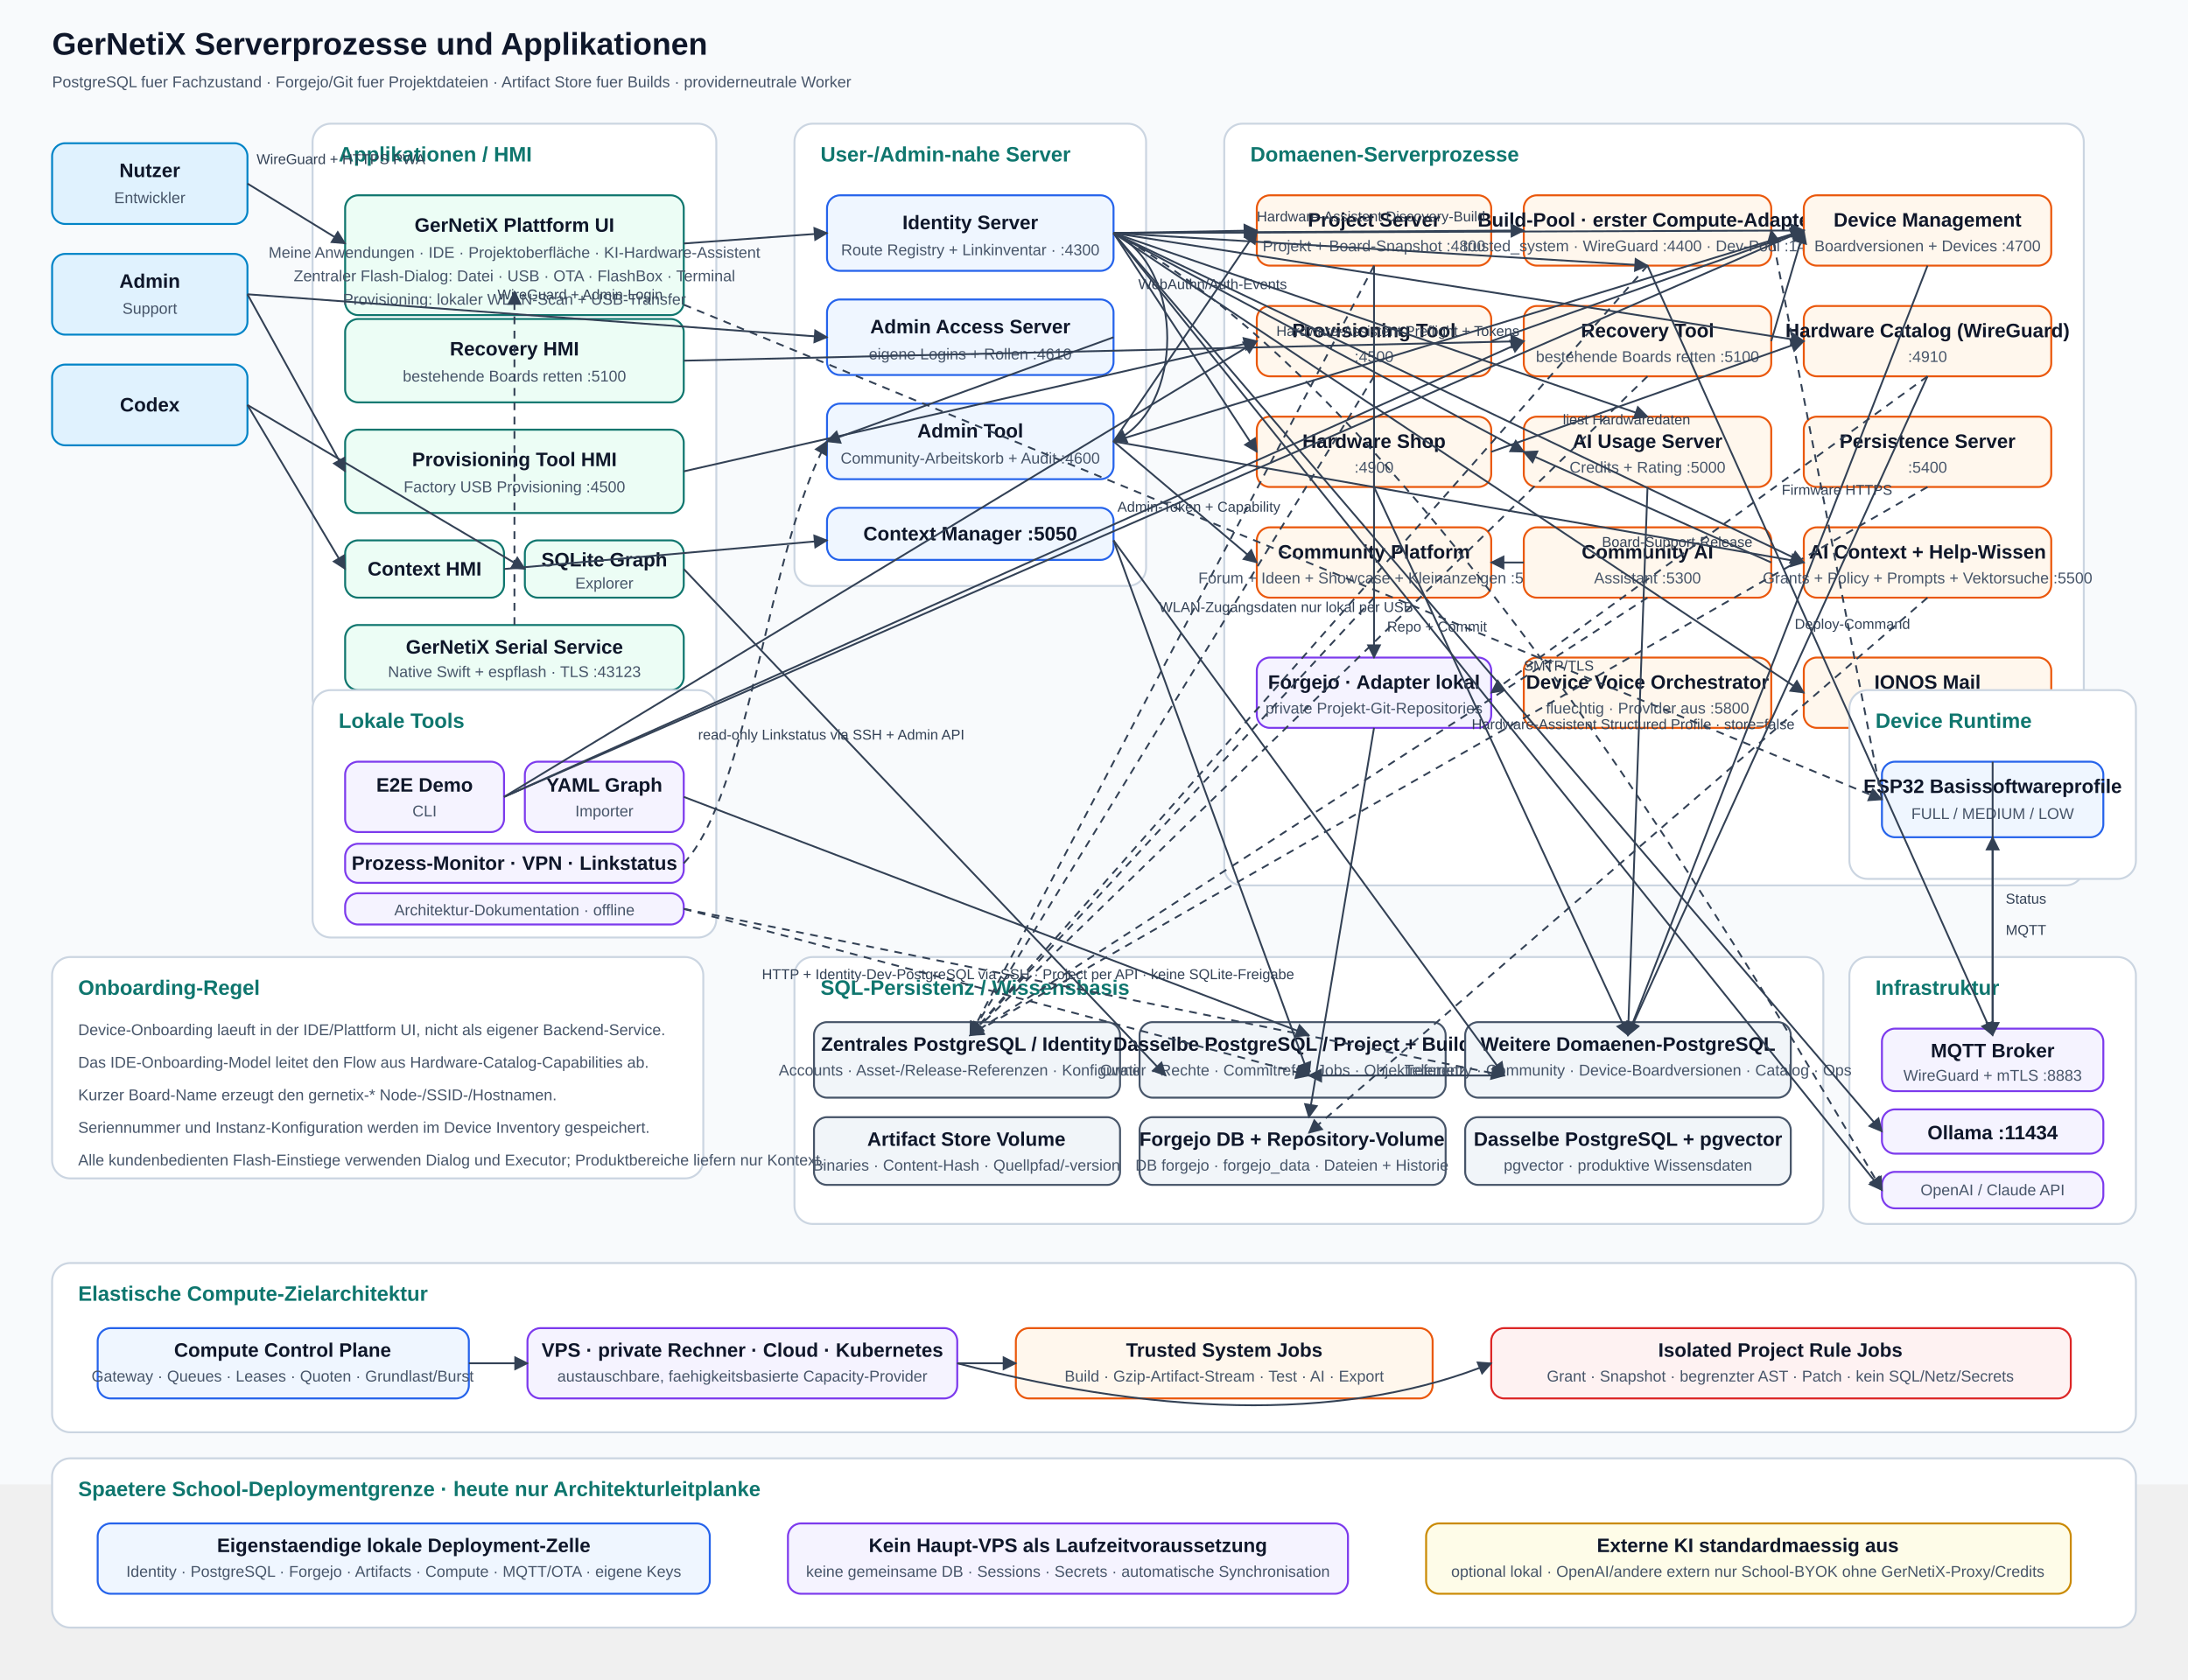
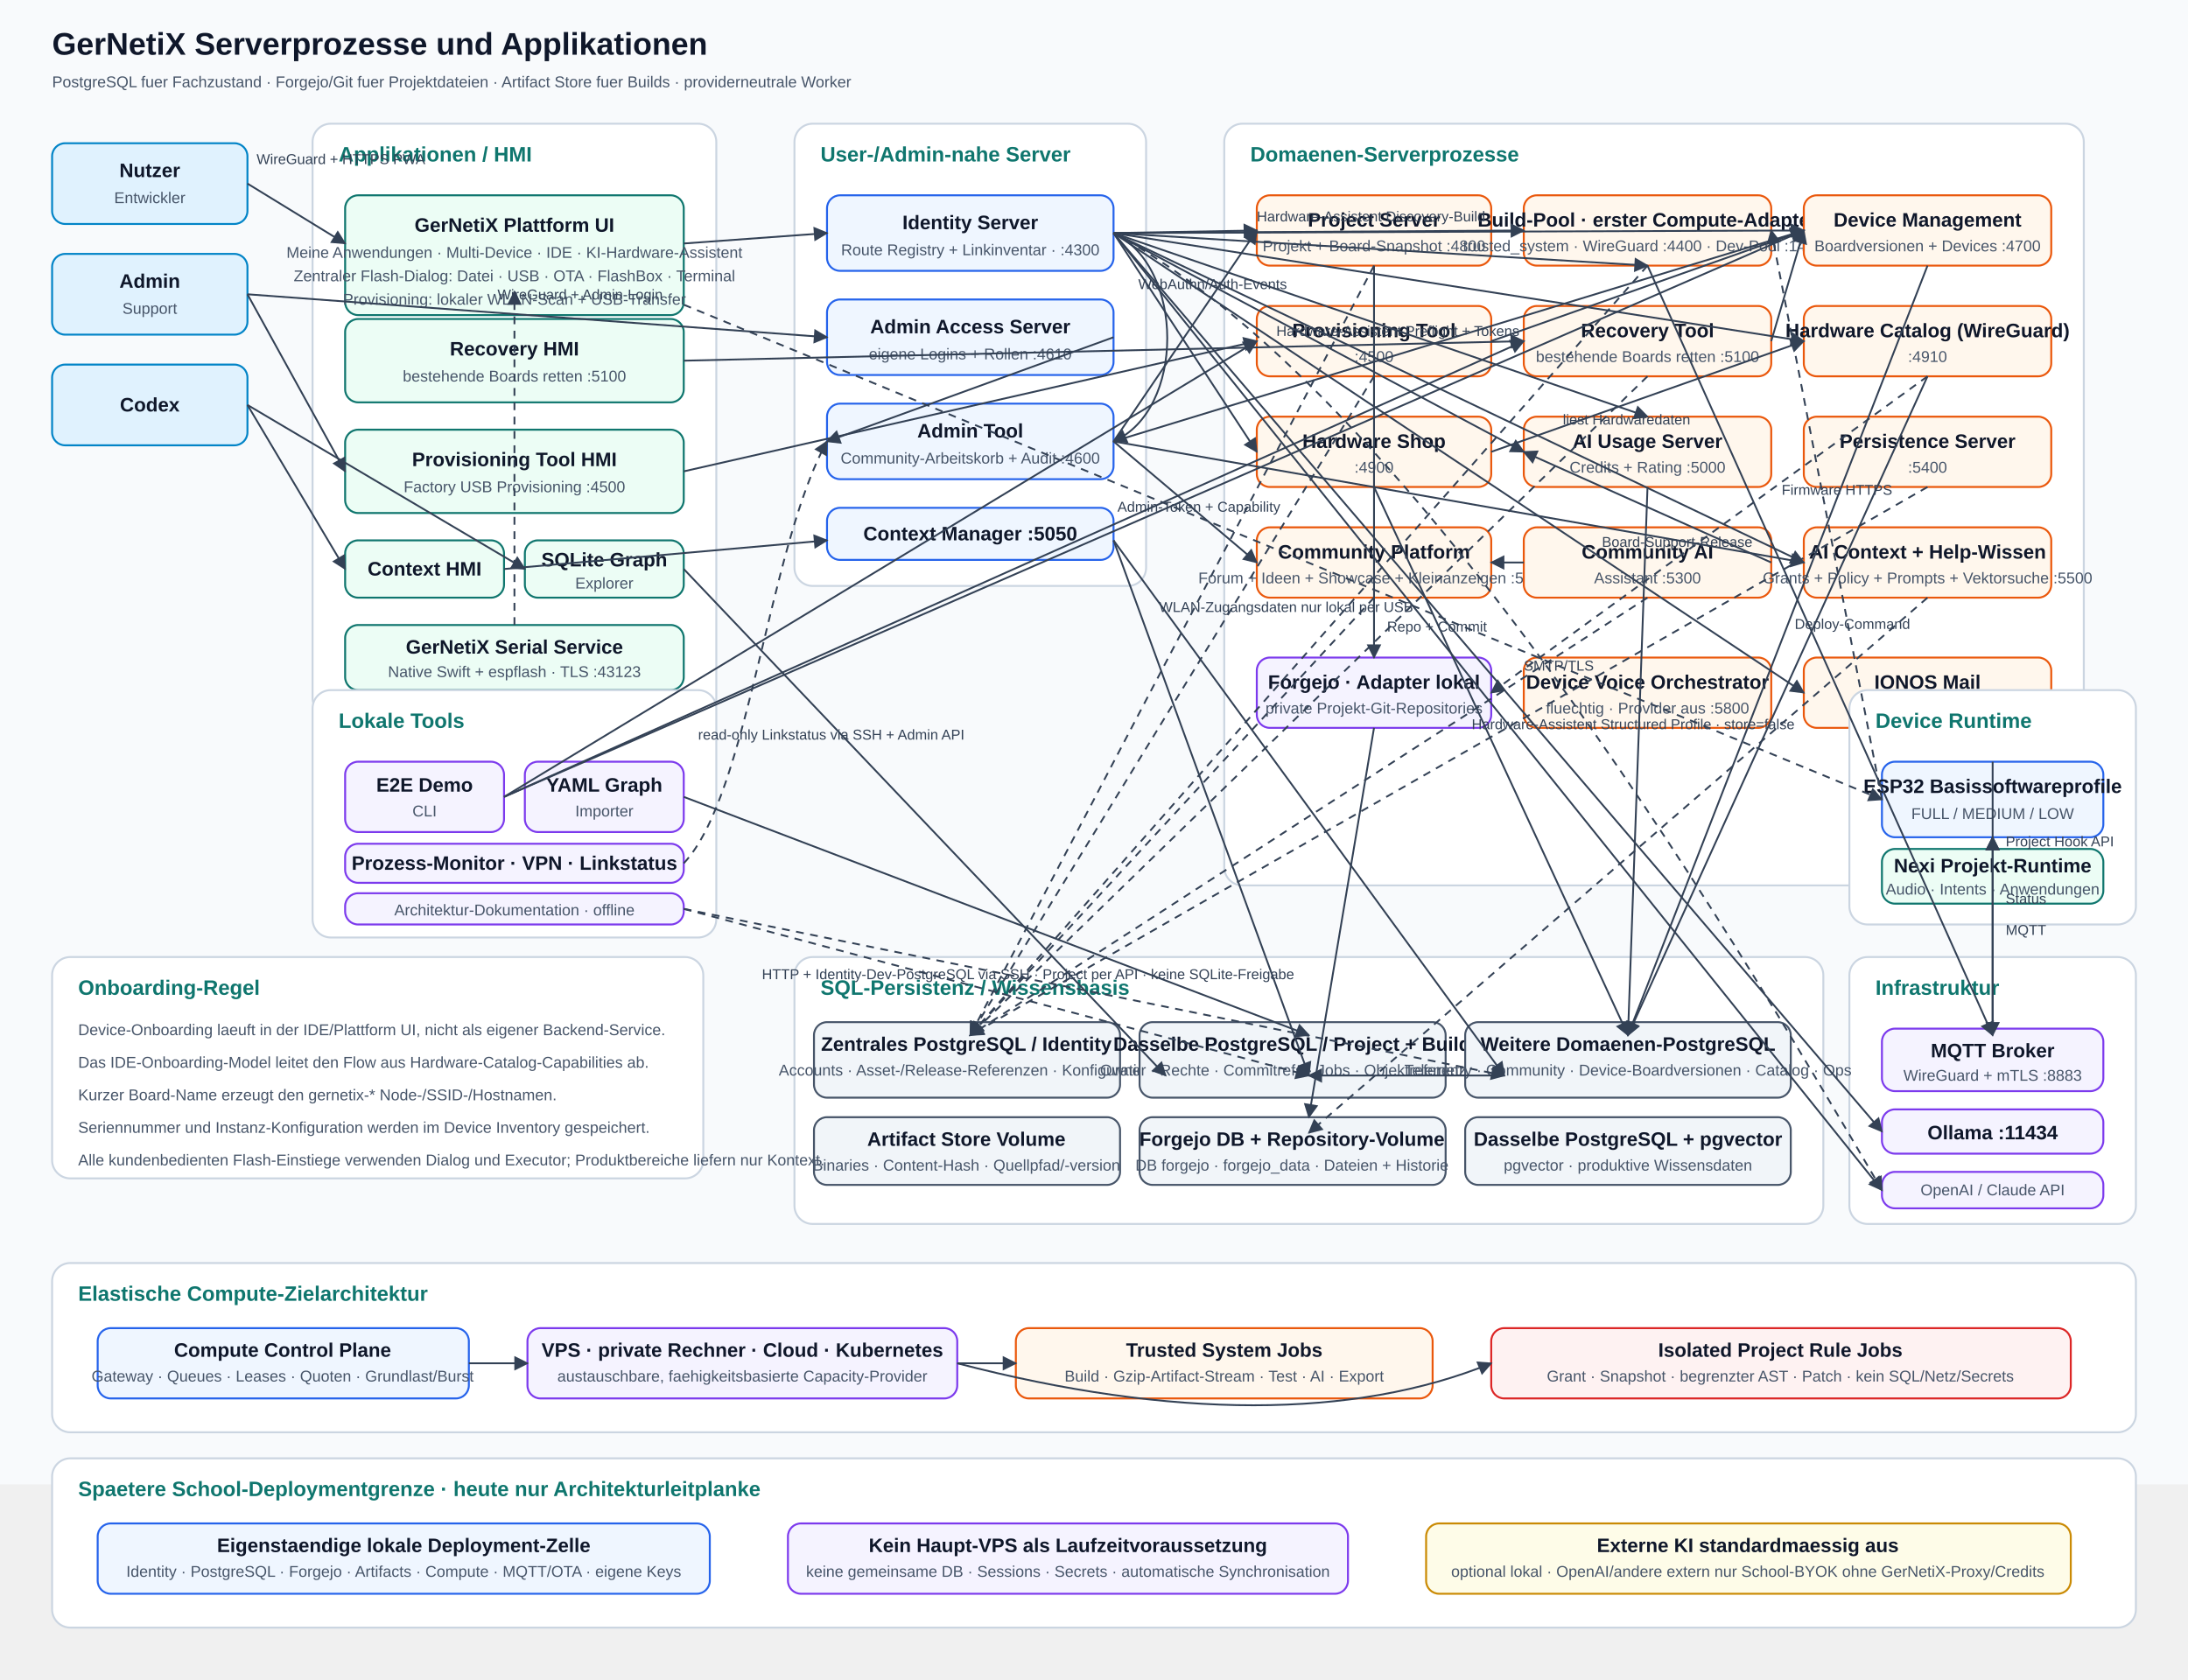
<svg xmlns="http://www.w3.org/2000/svg" width="1680" height="1290" viewBox="0 0 1680 1290" role="img" aria-labelledby="title desc">
  <defs>
    <marker id="arrow" viewBox="0 0 10 10" refX="9" refY="5" markerWidth="8" markerHeight="8" orient="auto-start-reverse">
      <path d="M 0 0 L 10 5 L 0 10 z" fill="#334155" />
    </marker>
    <style>
      .bg { fill: #f8fafc; }
      .cluster { fill: #ffffff; stroke: #cbd5e1; stroke-width: 1.5; rx: 14; }
      .clusterTitle { fill: #0f766e; font: 700 16px Segoe UI, Arial, sans-serif; }
      .node { fill: #ffffff; stroke: #94a3b8; stroke-width: 1.5; rx: 10; }
      .app { fill: #ecfdf5; stroke: #0f766e; }
      .edge { fill: #eff6ff; stroke: #2563eb; }
      .domain { fill: #fff7ed; stroke: #ea580c; }
      .tool { fill: #f5f3ff; stroke: #7c3aed; }
      .store { fill: #f1f5f9; stroke: #475569; }
      .actor { fill: #e0f2fe; stroke: #0284c7; }
      .titleText { fill: #0f172a; font: 700 15px Segoe UI, Arial, sans-serif; }
      .smallText { fill: #475569; font: 12px Segoe UI, Arial, sans-serif; }
      .label { fill: #334155; font: 11px Segoe UI, Arial, sans-serif; }
      .line { fill: none; stroke: #334155; stroke-width: 1.4; marker-end: url(#arrow); }
      .dashed { stroke-dasharray: 6 5; }
    </style>
  </defs>
  <rect class="bg" width="1680" height="1140" />
  <text x="40" y="42" class="titleText" style="font-size:24px">GerNetiX Serverprozesse und Applikationen</text>
  <text x="40" y="67" class="smallText">PostgreSQL fuer Fachzustand · Forgejo/Git fuer Projektdateien · Artifact Store fuer Builds · providerneutrale Worker</text>
  <g id="actors">
    <rect class="node actor" x="40" y="110" width="150" height="62" rx="10" />
    <text class="titleText" x="115" y="136" text-anchor="middle">Nutzer</text>
    <text class="smallText" x="115" y="156" text-anchor="middle">Entwickler</text>
    <rect class="node actor" x="40" y="195" width="150" height="62" rx="10" />
    <text class="titleText" x="115" y="221" text-anchor="middle">Admin</text>
    <text class="smallText" x="115" y="241" text-anchor="middle">Support</text>
    <rect class="node actor" x="40" y="280" width="150" height="62" rx="10" />
    <text class="titleText" x="115" y="316" text-anchor="middle">Codex</text>
  </g>
  <g id="applications">
    <rect class="cluster" x="240" y="95" width="310" height="455" rx="14" />
    <text class="clusterTitle" x="260" y="124">Applikationen / HMI</text>
    <rect class="node app" x="265" y="150" width="260" height="92" rx="10" />
    <text class="titleText" x="395" y="178" text-anchor="middle">GerNetiX Plattform UI</text>
-     <text class="smallText" x="395" y="198" text-anchor="middle">Meine Anwendungen · IDE · Projektoberfläche · KI-Hardware-Assistent</text>
+     <text class="smallText" x="395" y="198" text-anchor="middle">Meine Anwendungen · Multi-Device · IDE · KI-Hardware-Assistent</text>
    <text class="smallText" x="395" y="216" text-anchor="middle">Zentraler Flash-Dialog: Datei · USB · OTA · FlashBox · Terminal</text>
    <text class="smallText" x="395" y="234" text-anchor="middle">Provisioning: lokaler WLAN-Scan + USB-Transfer</text>
    <rect class="node app" x="265" y="245" width="260" height="64" rx="10" />
    <text class="titleText" x="395" y="273" text-anchor="middle">Recovery HMI</text>
    <text class="smallText" x="395" y="293" text-anchor="middle">bestehende Boards retten :5100</text>
    <rect class="node app" x="265" y="330" width="260" height="64" rx="10" />
    <text class="titleText" x="395" y="358" text-anchor="middle">Provisioning Tool HMI</text>
    <text class="smallText" x="395" y="378" text-anchor="middle">Factory USB Provisioning :4500</text>
    <rect class="node app" x="265" y="415" width="122" height="44" rx="10" />
    <text class="titleText" x="326" y="442" text-anchor="middle">Context HMI</text>
    <rect class="node app" x="403" y="415" width="122" height="44" rx="10" />
    <text class="titleText" x="464" y="435" text-anchor="middle">SQLite Graph</text>
    <text class="smallText" x="464" y="452" text-anchor="middle">Explorer</text>
    <rect class="node app" x="265" y="480" width="260" height="50" rx="10" />
    <text class="titleText" x="395" y="502" text-anchor="middle">GerNetiX Serial Service</text>
    <text class="smallText" x="395" y="520" text-anchor="middle">Native Swift + espflash · TLS :43123</text>
  </g>
  <g id="edgeServices">
    <rect class="cluster" x="610" y="95" width="270" height="355" rx="14" />
    <text class="clusterTitle" x="630" y="124">User-/Admin-nahe Server</text>
    <rect class="node edge" x="635" y="150" width="220" height="58" rx="10" />
    <text class="titleText" x="745" y="176" text-anchor="middle">Identity Server</text>
    <text class="smallText" x="745" y="196" text-anchor="middle">Route Registry + Linkinventar · :4300</text>
    <rect class="node edge" x="635" y="230" width="220" height="58" rx="10" />
    <text class="titleText" x="745" y="256" text-anchor="middle">Admin Access Server</text>
    <text class="smallText" x="745" y="276" text-anchor="middle">eigene Logins + Rollen :4610</text>
    <rect class="node edge" x="635" y="310" width="220" height="58" rx="10" />
    <text class="titleText" x="745" y="336" text-anchor="middle">Admin Tool</text>
    <text class="smallText" x="745" y="356" text-anchor="middle">Community-Arbeitskorb + Audit :4600</text>
    <rect class="node edge" x="635" y="390" width="220" height="40" rx="10" />
    <text class="titleText" x="745" y="415" text-anchor="middle">Context Manager :5050</text>
  </g>
  <g id="domainServices">
    <rect class="cluster" x="940" y="95" width="660" height="585" rx="14" />
    <text class="clusterTitle" x="960" y="124">Domaenen-Serverprozesse</text>
    <rect class="node domain" x="965" y="150" width="180" height="54" rx="10" />
    <text class="titleText" x="1055" y="174" text-anchor="middle">Project Server</text>
    <text class="smallText" x="1055" y="193" text-anchor="middle">Projekt + Board-Snapshot :4800</text>
    <rect class="node domain" x="1170" y="150" width="190" height="54" rx="10" />
    <text class="titleText" x="1265" y="174" text-anchor="middle">Build-Pool · erster Compute-Adapter</text>
    <text class="smallText" x="1265" y="193" text-anchor="middle">trusted_system · WireGuard :4400 · Dev-Pool :14400</text>
    <rect class="node domain" x="1385" y="150" width="190" height="54" rx="10" />
    <text class="titleText" x="1480" y="174" text-anchor="middle">Device Management</text>
    <text class="smallText" x="1480" y="193" text-anchor="middle">Boardversionen + Devices :4700</text>
    <rect class="node domain" x="965" y="235" width="180" height="54" rx="10" />
    <text class="titleText" x="1055" y="259" text-anchor="middle">Provisioning Tool</text>
    <text class="smallText" x="1055" y="278" text-anchor="middle">:4500</text>
    <rect class="node domain" x="1170" y="235" width="190" height="54" rx="10" />
    <text class="titleText" x="1265" y="259" text-anchor="middle">Recovery Tool</text>
    <text class="smallText" x="1265" y="278" text-anchor="middle">bestehende Boards retten :5100</text>
    <rect class="node domain" x="1385" y="235" width="190" height="54" rx="10" />
    <text class="titleText" x="1480" y="259" text-anchor="middle">Hardware Catalog (WireGuard)</text>
    <text class="smallText" x="1480" y="278" text-anchor="middle">:4910</text>
    <rect class="node domain" x="965" y="320" width="180" height="54" rx="10" />
    <text class="titleText" x="1055" y="344" text-anchor="middle">Hardware Shop</text>
    <text class="smallText" x="1055" y="363" text-anchor="middle">:4900</text>
    <rect class="node domain" x="1170" y="320" width="190" height="54" rx="10" />
    <text class="titleText" x="1265" y="344" text-anchor="middle">AI Usage Server</text>
    <text class="smallText" x="1265" y="363" text-anchor="middle">Credits + Rating :5000</text>
    <rect class="node domain" x="1385" y="320" width="190" height="54" rx="10" />
    <text class="titleText" x="1480" y="344" text-anchor="middle">Persistence Server</text>
    <text class="smallText" x="1480" y="363" text-anchor="middle">:5400</text>
    <rect class="node domain" x="965" y="405" width="180" height="54" rx="10" />
    <text class="titleText" x="1055" y="429" text-anchor="middle">Community Platform</text>
    <text class="smallText" x="1055" y="448" text-anchor="middle">Forum + Ideen + Showcase + Kleinanzeigen :5200</text>
    <rect class="node domain" x="1170" y="405" width="190" height="54" rx="10" />
    <text class="titleText" x="1265" y="429" text-anchor="middle">Community AI</text>
    <text class="smallText" x="1265" y="448" text-anchor="middle">Assistant :5300</text>
    <rect class="node domain" x="1385" y="405" width="190" height="54" rx="10" />
    <text class="titleText" x="1480" y="429" text-anchor="middle">AI Context + Help-Wissen</text>
    <text class="smallText" x="1480" y="448" text-anchor="middle">Grants + Policy + Prompts + Vektorsuche :5500</text>
    <rect class="node domain" x="1385" y="505" width="190" height="54" rx="10" />
    <text class="titleText" x="1480" y="529" text-anchor="middle">IONOS Mail</text>
    <text class="smallText" x="1480" y="548" text-anchor="middle">SMTP/TLS</text>
    <rect class="node tool" x="965" y="505" width="180" height="54" rx="10" />
    <text class="titleText" x="1055" y="529" text-anchor="middle">Forgejo · Adapter lokal</text>
    <text class="smallText" x="1055" y="548" text-anchor="middle">private Projekt-Git-Repositories</text>
    <rect class="node domain" x="1170" y="505" width="190" height="54" rx="10" />
    <text class="titleText" x="1265" y="529" text-anchor="middle">Device Voice Orchestrator</text>
    <text class="smallText" x="1265" y="548" text-anchor="middle">fluechtig · Provider aus :5800</text>
  </g>
  <g id="tools">
    <rect class="cluster" x="240" y="530" width="310" height="190" rx="14" />
    <text class="clusterTitle" x="260" y="559">Lokale Tools</text>
    <rect class="node tool" x="265" y="585" width="122" height="54" rx="10" />
    <text class="titleText" x="326" y="608" text-anchor="middle">E2E Demo</text>
    <text class="smallText" x="326" y="627" text-anchor="middle">CLI</text>
    <rect class="node tool" x="403" y="585" width="122" height="54" rx="10" />
    <text class="titleText" x="464" y="608" text-anchor="middle">YAML Graph</text>
    <text class="smallText" x="464" y="627" text-anchor="middle">Importer</text>
    <rect class="node tool" x="265" y="648" width="260" height="30" rx="10" />
    <text class="titleText" x="395" y="668" text-anchor="middle">Prozess-Monitor · VPN · Linkstatus</text>
    <rect class="node tool" x="265" y="686" width="260" height="24" rx="10" />
    <text class="smallText" x="395" y="703" text-anchor="middle">Architektur-Dokumentation · offline</text>
  </g>
  <g id="deviceRuntime">
-     <rect class="cluster" x="1420" y="530" width="220" height="145" rx="14" />
+     <rect class="cluster" x="1420" y="530" width="220" height="180" rx="14" />
    <text class="clusterTitle" x="1440" y="559">Device Runtime</text>
    <rect class="node edge" x="1445" y="585" width="170" height="58" rx="10" />
    <text class="titleText" x="1530" y="609" text-anchor="middle">ESP32 Basissoftwareprofile</text>
    <text class="smallText" x="1530" y="629" text-anchor="middle">FULL / MEDIUM / LOW</text>
+     <rect class="node app" x="1445" y="652" width="170" height="42" rx="10" />
+     <text class="titleText" x="1530" y="670" text-anchor="middle">Nexi Projekt-Runtime</text>
+     <text class="smallText" x="1530" y="687" text-anchor="middle">Audio · Intents · Anwendungen</text>
  </g>
  <g id="platformInfrastructure">
    <rect class="cluster" x="1420" y="735" width="220" height="205" rx="14" />
    <text class="clusterTitle" x="1440" y="764">Infrastruktur</text>
    <rect class="node tool" x="1445" y="790" width="170" height="48" rx="10" />
    <text class="titleText" x="1530" y="812" text-anchor="middle">MQTT Broker</text>
    <text class="smallText" x="1530" y="830" text-anchor="middle">WireGuard + mTLS :8883</text>
    <rect class="node tool" x="1445" y="852" width="170" height="34" rx="10" />
    <text class="titleText" x="1530" y="875" text-anchor="middle">Ollama :11434</text>
    <rect class="node tool" x="1445" y="900" width="170" height="28" rx="10" />
    <text class="smallText" x="1530" y="918" text-anchor="middle">OpenAI / Claude API</text>
  </g>
  <g id="storage">
    <rect class="cluster" x="610" y="735" width="790" height="205" rx="14" />
    <text class="clusterTitle" x="630" y="764">SQL-Persistenz / Wissensbasis</text>
    <rect class="node store" x="625" y="785" width="235" height="58" rx="10" />
    <text class="titleText" x="742" y="807" text-anchor="middle">Zentrales PostgreSQL / Identity</text>
    <text class="smallText" x="742" y="826" text-anchor="middle">Accounts · Asset-/Release-Referenzen · Konfiguration</text>
    <rect class="node store" x="875" y="785" width="235" height="58" rx="10" />
    <text class="titleText" x="992" y="807" text-anchor="middle">Dasselbe PostgreSQL / Project + Build</text>
    <text class="smallText" x="992" y="826" text-anchor="middle">Owner · Rechte · Commitrefs · Jobs · Objektreferenzen</text>
    <rect class="node store" x="1125" y="785" width="250" height="58" rx="10" />
    <text class="titleText" x="1250" y="807" text-anchor="middle">Weitere Domaenen-PostgreSQL</text>
    <text class="smallText" x="1250" y="826" text-anchor="middle">Telemetry · Community · Device-Boardversionen · Catalog · Ops</text>
    <rect class="node store" x="625" y="858" width="235" height="52" rx="10" />
    <text class="titleText" x="742" y="880" text-anchor="middle">Artifact Store Volume</text>
    <text class="smallText" x="742" y="899" text-anchor="middle">Binaries · Content-Hash · Quellpfad/-version</text>
    <rect class="node store" x="875" y="858" width="235" height="52" rx="10" />
    <text class="titleText" x="992" y="880" text-anchor="middle">Forgejo DB + Repository-Volume</text>
    <text class="smallText" x="992" y="899" text-anchor="middle">DB forgejo · forgejo_data · Dateien + Historie</text>
    <rect class="node store" x="1125" y="858" width="250" height="52" rx="10" />
    <text class="titleText" x="1250" y="880" text-anchor="middle">Dasselbe PostgreSQL + pgvector</text>
    <text class="smallText" x="1250" y="899" text-anchor="middle">pgvector · produktive Wissensdaten</text>
  </g>
  <path class="line" d="M 190 141 L 265 187" />
  <text class="label" x="197" y="126">WireGuard + HTTPS PWA</text>
  <path class="line" d="M 190 226 L 265 362" />
  <path class="line" d="M 190 226 L 635 259" />
  <text class="label" x="382" y="230">WireGuard + Admin-Login</text>
  <path class="line" d="M 190 311 L 265 437" />
  <path class="line" d="M 190 311 L 403 437" />
  <path class="line" d="M 525 187 L 635 179" />
  <path class="line dashed" d="M 525 234 L 1445 614" />
  <text class="label" x="890" y="470">WLAN-Zugangsdaten nur lokal per USB</text>
  <path class="line dashed" d="M 395 480 L 395 224" />
  <path class="line" d="M 525 277 L 1170 262" />
  <path class="line" d="M 525 362 L 965 262" />
  <path class="line" d="M 387 437 L 635 415" />
  <path class="line" d="M 525 437 L 895 826" />
  <path class="line" d="M 855 179 L 965 177" />
  <path class="line" d="M 855 179 L 1170 177" />
  <path class="line" d="M 855 179 L 1385 177" />
  <path class="line" d="M 855 179 L 1385 262" />
  <path class="line" d="M 855 179 L 965 347" />
  <path class="line" d="M 855 179 L 1170 347" />
  <path class="line" d="M 855 179 L 1385 432" />
  <path class="line" d="M 855 179 L 1385 532" />
  <text class="label" x="1170" y="515">SMTP/TLS</text>
  <path class="line" d="M 855 179 C 910 205, 910 315, 855 339" />
  <text class="label" x="874" y="222">WebAuthn/Auth-Events</text>
  <path class="line" d="M 855 179 L 1445 869" />
  <path class="line" d="M 855 179 L 1445 914" />
  <path class="line" d="M 855 259 L 635 339" />
  <path class="line dashed" d="M 525 663 C 575 610, 590 420, 635 339" />
  <text class="label" x="536" y="568">read-only Linkstatus via SSH + Admin API</text>
  <path class="line" d="M 855 339 L 1385 177" />
  <path class="line" d="M 855 339 L 965 177" />
  <path class="line" d="M 855 339 L 965 432" />
  <text class="label" x="858" y="393">Admin-Token + Capability</text>
  <path class="line" d="M 855 339 L 1385 432" />
  <path class="line" d="M 855 415 L 1155 826" />
  <path class="line" d="M 855 415 L 1005 826" />
  <path class="line" d="M 1055 204 L 1055 505" />
  <text class="label" x="1065" y="485">Repo + Commit</text>
  <path class="line" d="M 1055 559 L 1005 858" />
  <path class="line dashed" d="M 1480 289 L 1145 532" />
  <text class="label" x="1230" y="420">Board-Support-Release</text>
  <path class="line" d="M 1145 347 L 1385 262" />
  <text class="label" x="1200" y="326">liest Hardwaredaten</text>
  <path class="line" d="M 1145 262 L 1385 177" />
  <path class="line" d="M 1360 262 L 1385 177" />
  <path class="line" d="M 855 179 L 1265 204" />
  <text class="label" x="965" y="170">Hardware-Assistent Discovery-Build</text>
  <path class="line" d="M 855 179 L 1265 320" />
  <text class="label" x="980" y="258">Hardware-Assistent Preflight + Tokens</text>
  <path class="line dashed" d="M 855 179 C 1080 300, 1320 700, 1445 914" />
  <text class="label" x="1130" y="560">Hardware-Assistent Structured Profile · store=false</text>
  <path class="line" d="M 1360 432 L 1170 347" />
  <path class="line" d="M 1170 432 L 1145 432" />
  <path class="line" d="M 1265 204 L 1530 795" />
  <text class="label" x="1378" y="483">Deploy-Command</text>
  <path class="line" d="M 1530 795 L 1530 643" />
  <text class="label" x="1540" y="718">MQTT</text>
  <path class="line" d="M 1530 585 L 1530 795" />
  <text class="label" x="1540" y="694">Status</text>
+   <path class="line" d="M 1530 652 L 1530 643" />
+   <text class="label" x="1540" y="650">Project Hook API</text>
  <path class="line dashed" d="M 1445 614 L 1360 177" />
  <text class="label" x="1368" y="380">Firmware HTTPS</text>
  <path class="line dashed" d="M 1055 204 L 745 795" />
  <path class="line dashed" d="M 1265 204 L 745 795" />
  <path class="line" d="M 1480 204 L 1250 795" />
  <path class="line dashed" d="M 1055 289 L 745 795" />
  <path class="line dashed" d="M 1265 289 L 745 795" />
  <path class="line" d="M 1480 289 L 1250 795" />
  <path class="line" d="M 1055 374 L 1250 795" />
  <path class="line" d="M 1265 374 L 1250 795" />
  <path class="line dashed" d="M 1480 374 L 745 795" />
  <path class="line dashed" d="M 1055 459 L 745 795" />
  <path class="line dashed" d="M 1265 459 L 745 795" />
  <path class="line dashed" d="M 1480 459 L 1005 870" />
  <path class="line" d="M 387 612 L 965 262" />
  <path class="line" d="M 387 612 L 1170 262" />
  <path class="line" d="M 387 612 L 1385 177" />
  <path class="line" d="M 525 612 L 1005 795" />
  <path class="line dashed" d="M 525 698 L 1005 826" />
  <path class="line dashed" d="M 525 698 L 1155 826" />
  <text class="label" x="585" y="752">HTTP + Identity-Dev-PostgreSQL via SSH · Project per API · keine SQLite-Freigabe</text>
  <path class="line" d="M 1155 826 L 1005 826" />
  <g id="legend">
    <rect class="cluster" x="40" y="735" width="500" height="170" rx="14" />
    <text class="clusterTitle" x="60" y="764">Onboarding-Regel</text>
    <text class="smallText" x="60" y="795">Device-Onboarding laeuft in der IDE/Plattform UI, nicht als eigener Backend-Service.</text>
    <text class="smallText" x="60" y="820">Das IDE-Onboarding-Model leitet den Flow aus Hardware-Catalog-Capabilities ab.</text>
    <text class="smallText" x="60" y="845">Kurzer Board-Name erzeugt den gernetix-* Node-/SSID-/Hostnamen.</text>
    <text class="smallText" x="60" y="870">Seriennummer und Instanz-Konfiguration werden im Device Inventory gespeichert.</text>
    <text class="smallText" x="60" y="895">Alle kundenbedienten Flash-Einstiege verwenden Dialog und Executor; Produktbereiche liefern nur Kontext.</text>
  </g>
  <g id="elasticComputeTarget">
    <rect class="cluster" x="40" y="970" width="1600" height="130" rx="14" />
    <text class="clusterTitle" x="60" y="999">Elastische Compute-Zielarchitektur</text>
    <rect class="node edge" x="75" y="1020" width="285" height="54" rx="10" />
    <text class="titleText" x="217" y="1042" text-anchor="middle">Compute Control Plane</text>
    <text class="smallText" x="217" y="1061" text-anchor="middle">Gateway · Queues · Leases · Quoten · Grundlast/Burst</text>
    <rect class="node tool" x="405" y="1020" width="330" height="54" rx="10" />
    <text class="titleText" x="570" y="1042" text-anchor="middle">VPS · private Rechner · Cloud · Kubernetes</text>
    <text class="smallText" x="570" y="1061" text-anchor="middle">austauschbare, faehigkeitsbasierte Capacity-Provider</text>
    <rect class="node domain" x="780" y="1020" width="320" height="54" rx="10" />
    <text class="titleText" x="940" y="1042" text-anchor="middle">Trusted System Jobs</text>
    <text class="smallText" x="940" y="1061" text-anchor="middle">Build · Gzip-Artifact-Stream · Test · AI · Export</text>
    <rect class="node" x="1145" y="1020" width="445" height="54" rx="10" style="fill:#fef2f2;stroke:#dc2626" />
    <text class="titleText" x="1367" y="1042" text-anchor="middle">Isolated Project Rule Jobs</text>
    <text class="smallText" x="1367" y="1061" text-anchor="middle">Grant · Snapshot · begrenzter AST · Patch · kein SQL/Netz/Secrets</text>
    <path class="line" d="M 360 1047 L 405 1047" />
    <path class="line" d="M 735 1047 L 780 1047" />
    <path class="line" d="M 735 1047 C 900 1090, 1040 1090, 1145 1047" />
  </g>
  <g id="schoolDeploymentBoundary">
    <rect class="cluster" x="40" y="1120" width="1600" height="130" rx="14" />
    <text class="clusterTitle" x="60" y="1149">Spaetere School-Deploymentgrenze · heute nur Architekturleitplanke</text>
    <rect class="node edge" x="75" y="1170" width="470" height="54" rx="10" />
    <text class="titleText" x="310" y="1192" text-anchor="middle">Eigenstaendige lokale Deployment-Zelle</text>
    <text class="smallText" x="310" y="1211" text-anchor="middle">Identity · PostgreSQL · Forgejo · Artifacts · Compute · MQTT/OTA · eigene Keys</text>
    <rect class="node tool" x="605" y="1170" width="430" height="54" rx="10" />
    <text class="titleText" x="820" y="1192" text-anchor="middle">Kein Haupt-VPS als Laufzeitvoraussetzung</text>
    <text class="smallText" x="820" y="1211" text-anchor="middle">keine gemeinsame DB · Sessions · Secrets · automatische Synchronisation</text>
    <rect class="node" x="1095" y="1170" width="495" height="54" rx="10" style="fill:#fefce8;stroke:#ca8a04" />
    <text class="titleText" x="1342" y="1192" text-anchor="middle">Externe KI standardmaessig aus</text>
    <text class="smallText" x="1342" y="1211" text-anchor="middle">optional lokal · OpenAI/andere extern nur School-BYOK ohne GerNetiX-Proxy/Credits</text>
  </g>
</svg>
